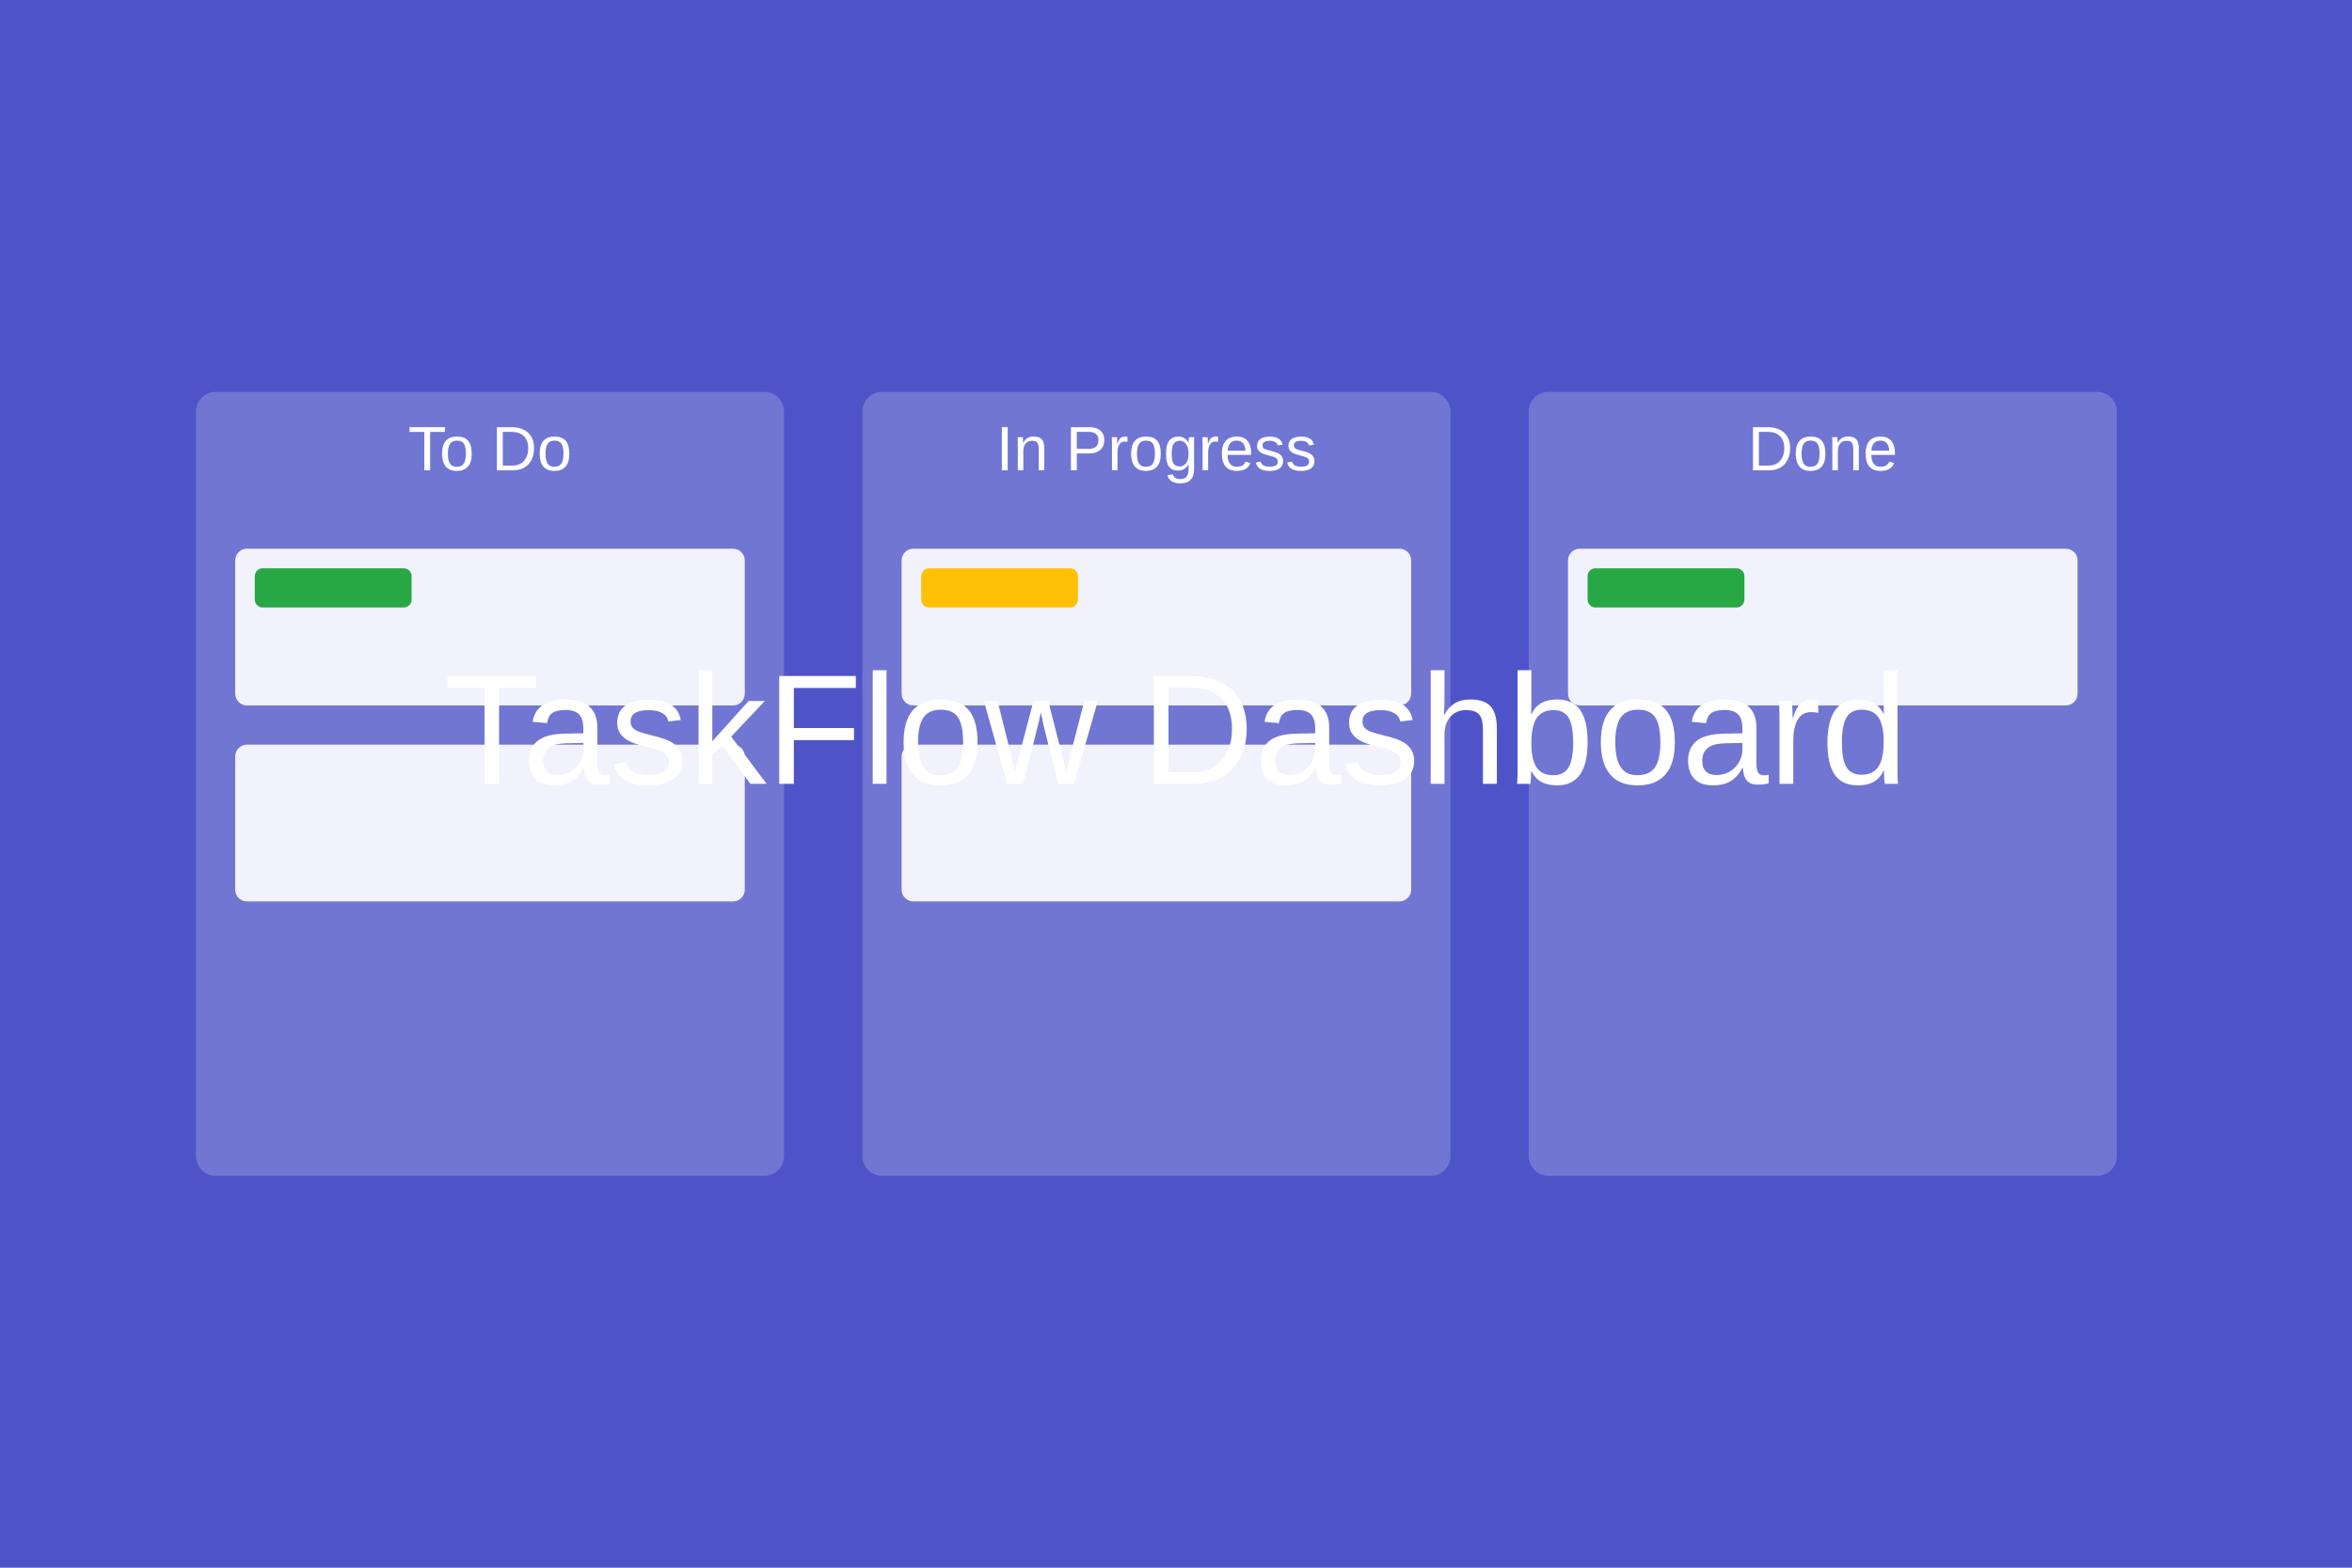
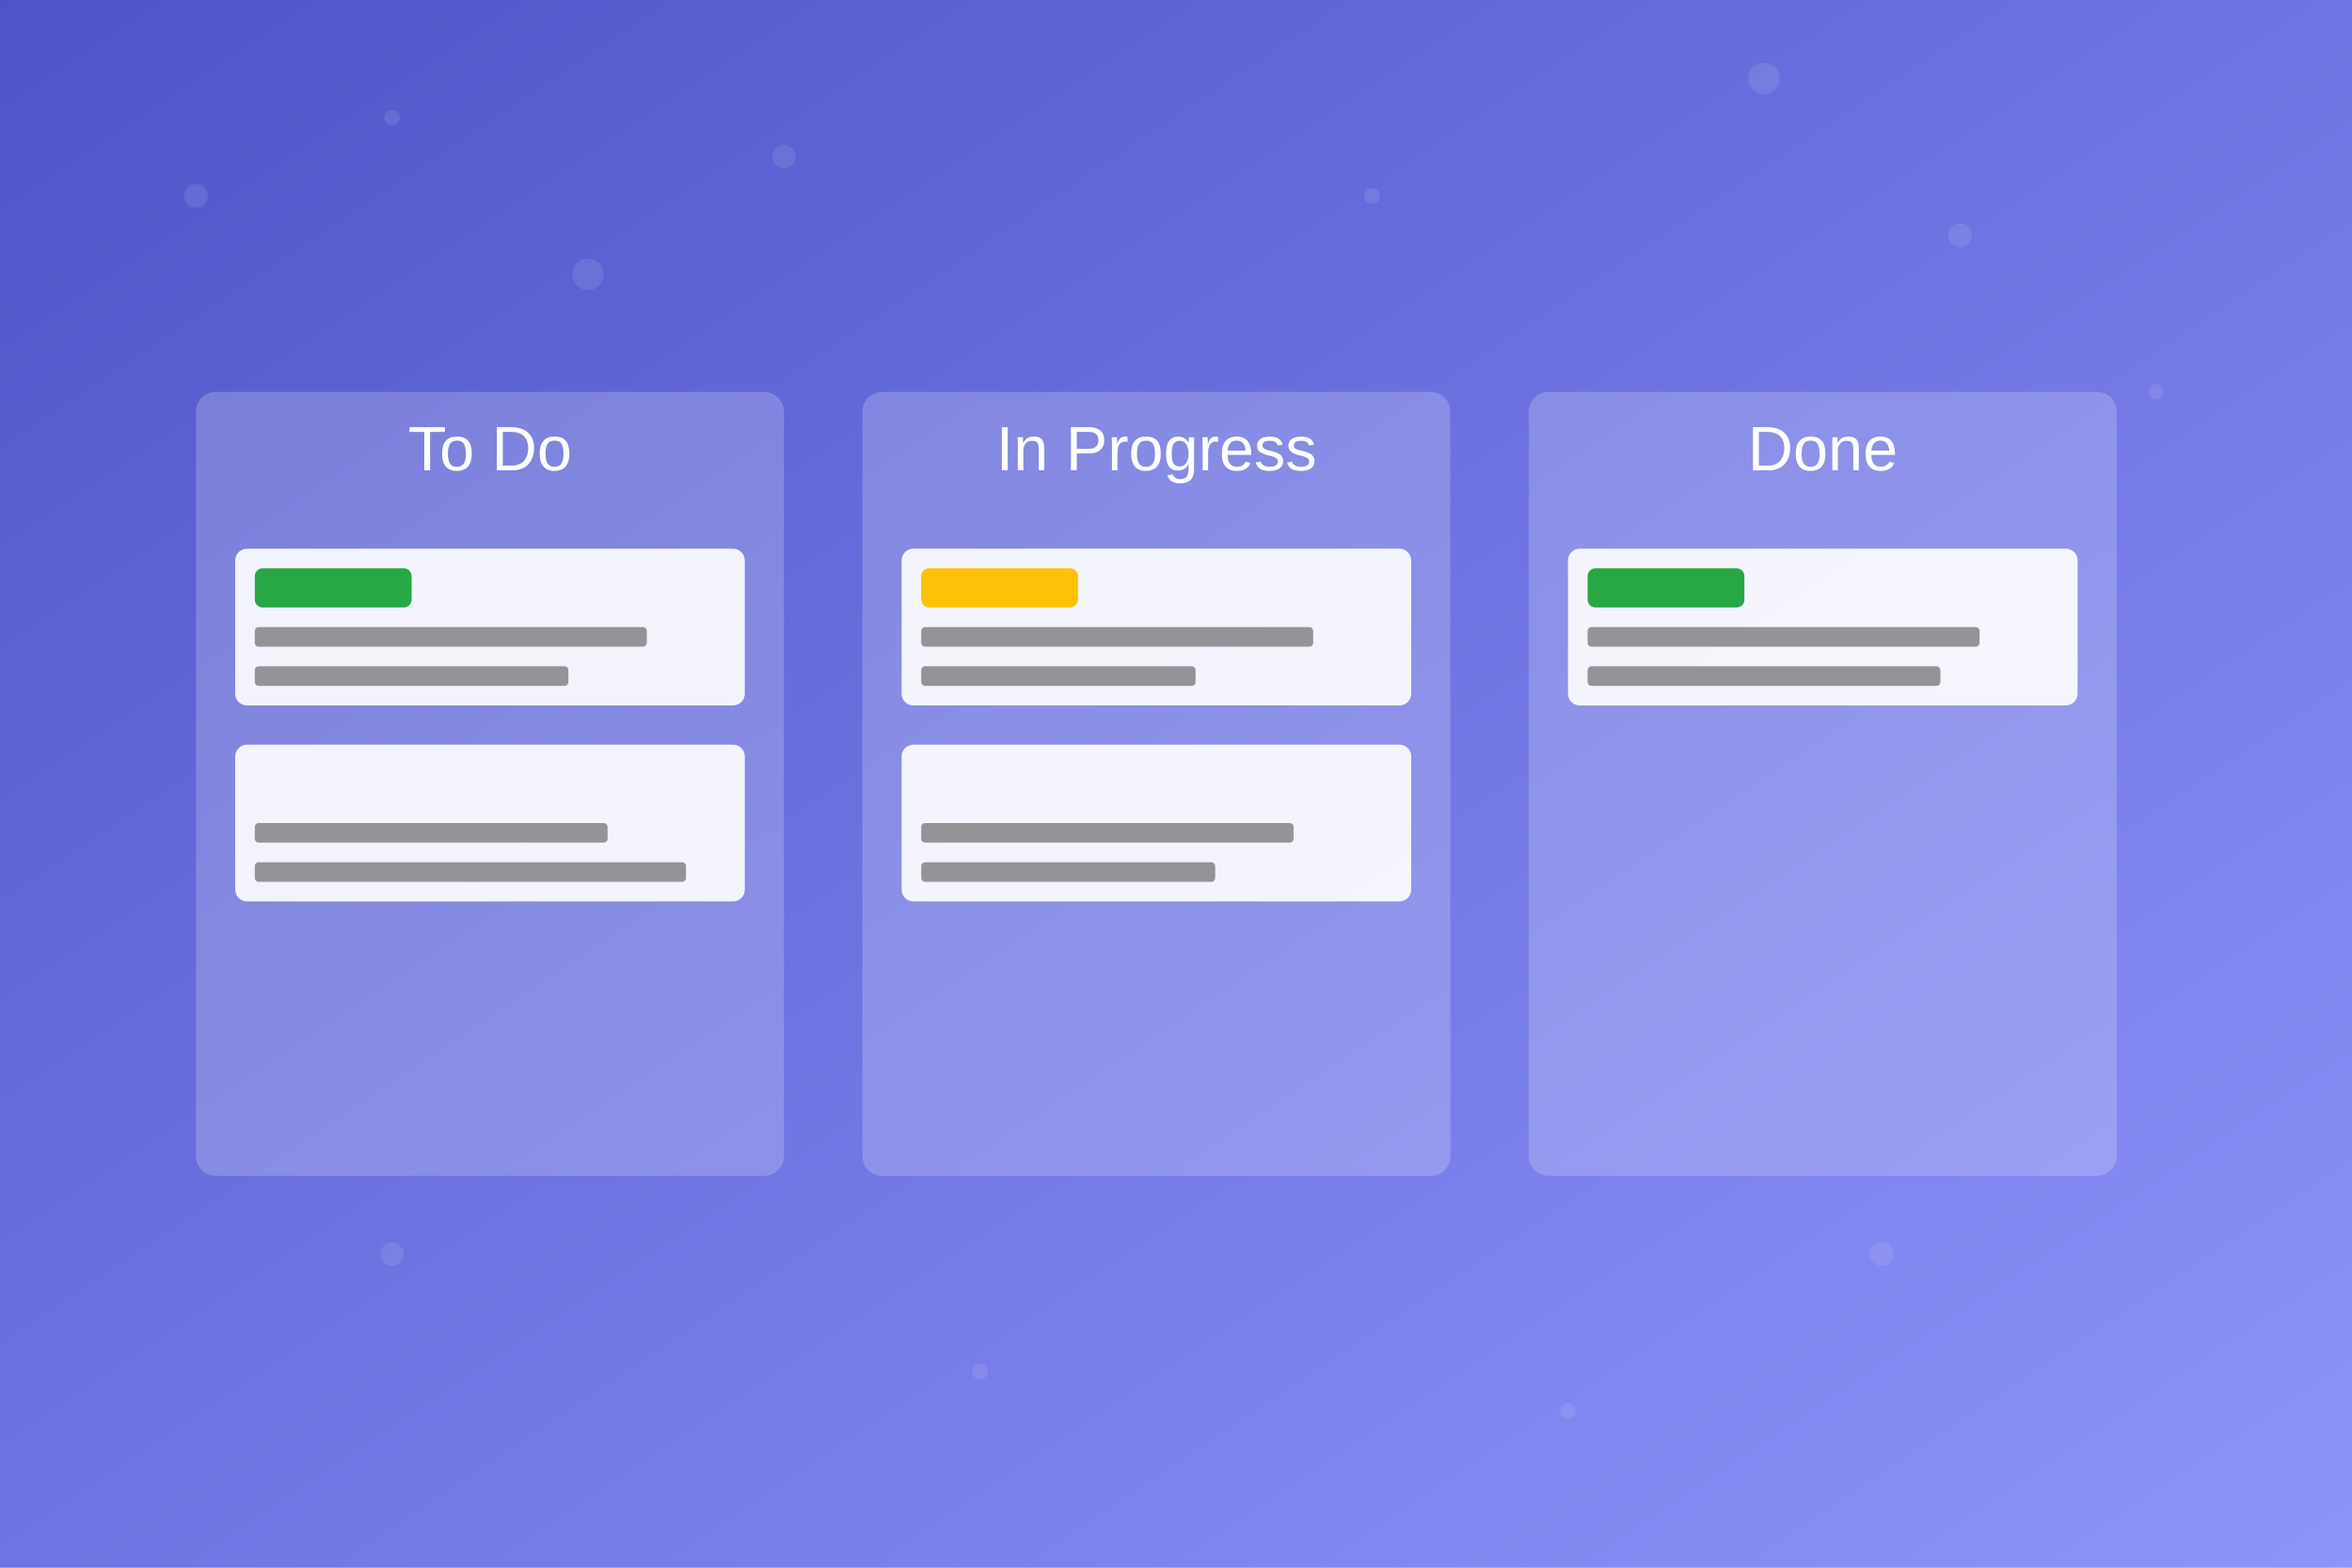
<svg xmlns="http://www.w3.org/2000/svg" width="600" height="400">
-   <rect width="600" height="400" fill="#4e54c8" />
-   <text x="300" y="200" font-family="Arial" font-size="40" text-anchor="middle" fill="white">TaskFlow Dashboard</text>
+   <defs>
+     <linearGradient id="boardGradient" x1="0%" y1="0%" x2="100%" y2="100%">
+       <stop offset="0%" stop-color="#4e54c8" />
+       <stop offset="100%" stop-color="#8f94fb" />
+     </linearGradient>
+   </defs>
+   <rect width="600" height="400" fill="url(#boardGradient)" />
+   <g fill="rgba(255, 255, 255, 0.1)">
+     <circle cx="50" cy="50" r="3" />
+     <circle cx="100" cy="30" r="2" />
+     <circle cx="150" cy="70" r="4" />
+     <circle cx="500" cy="60" r="3" />
+     <circle cx="550" cy="100" r="2" />
+     <circle cx="450" cy="20" r="4" />
+     <circle cx="200" cy="40" r="3" />
+     <circle cx="250" cy="350" r="2" />
+     <circle cx="480" cy="320" r="3" />
+     <circle cx="400" cy="360" r="2" />
+     <circle cx="350" cy="50" r="2" />
+     <circle cx="100" cy="320" r="3" />
+   </g>
  <rect x="50" y="100" width="150" height="200" fill="rgba(255, 255, 255, 0.2)" rx="5" />
  <rect x="220" y="100" width="150" height="200" fill="rgba(255, 255, 255, 0.2)" rx="5" />
  <rect x="390" y="100" width="150" height="200" fill="rgba(255, 255, 255, 0.2)" rx="5" />
  <text x="125" y="120" font-family="Arial" font-size="16" text-anchor="middle" fill="white">To Do</text>
  <text x="295" y="120" font-family="Arial" font-size="16" text-anchor="middle" fill="white">In Progress</text>
  <text x="465" y="120" font-family="Arial" font-size="16" text-anchor="middle" fill="white">Done</text>
  <rect x="60" y="140" width="130" height="40" fill="rgba(255, 255, 255, 0.9)" rx="3" />
  <rect x="60" y="190" width="130" height="40" fill="rgba(255, 255, 255, 0.9)" rx="3" />
  <rect x="230" y="140" width="130" height="40" fill="rgba(255, 255, 255, 0.9)" rx="3" />
  <rect x="230" y="190" width="130" height="40" fill="rgba(255, 255, 255, 0.9)" rx="3" />
  <rect x="400" y="140" width="130" height="40" fill="rgba(255, 255, 255, 0.9)" rx="3" />
  <rect x="65" y="145" width="40" height="10" fill="#28a745" rx="2" />
  <rect x="235" y="145" width="40" height="10" fill="#ffc107" rx="2" />
  <rect x="405" y="145" width="40" height="10" fill="#28a745" rx="2" />
+   <rect x="65" y="160" width="100" height="5" fill="#333333" rx="1" opacity="0.5" />
+   <rect x="65" y="170" width="80" height="5" fill="#333333" rx="1" opacity="0.5" />
+   <rect x="235" y="160" width="100" height="5" fill="#333333" rx="1" opacity="0.5" />
+   <rect x="235" y="170" width="70" height="5" fill="#333333" rx="1" opacity="0.5" />
+   <rect x="405" y="160" width="100" height="5" fill="#333333" rx="1" opacity="0.5" />
+   <rect x="405" y="170" width="90" height="5" fill="#333333" rx="1" opacity="0.5" />
+   <rect x="65" y="210" width="90" height="5" fill="#333333" rx="1" opacity="0.5" />
+   <rect x="65" y="220" width="110" height="5" fill="#333333" rx="1" opacity="0.5" />
+   <rect x="235" y="210" width="95" height="5" fill="#333333" rx="1" opacity="0.5" />
+   <rect x="235" y="220" width="75" height="5" fill="#333333" rx="1" opacity="0.5" />
+   <filter id="shadow" x="-20%" y="-20%" width="140%" height="140%">
+     <feDropShadow dx="2" dy="2" stdDeviation="3" flood-color="#000000" flood-opacity="0.2" />
+   </filter>
</svg>
